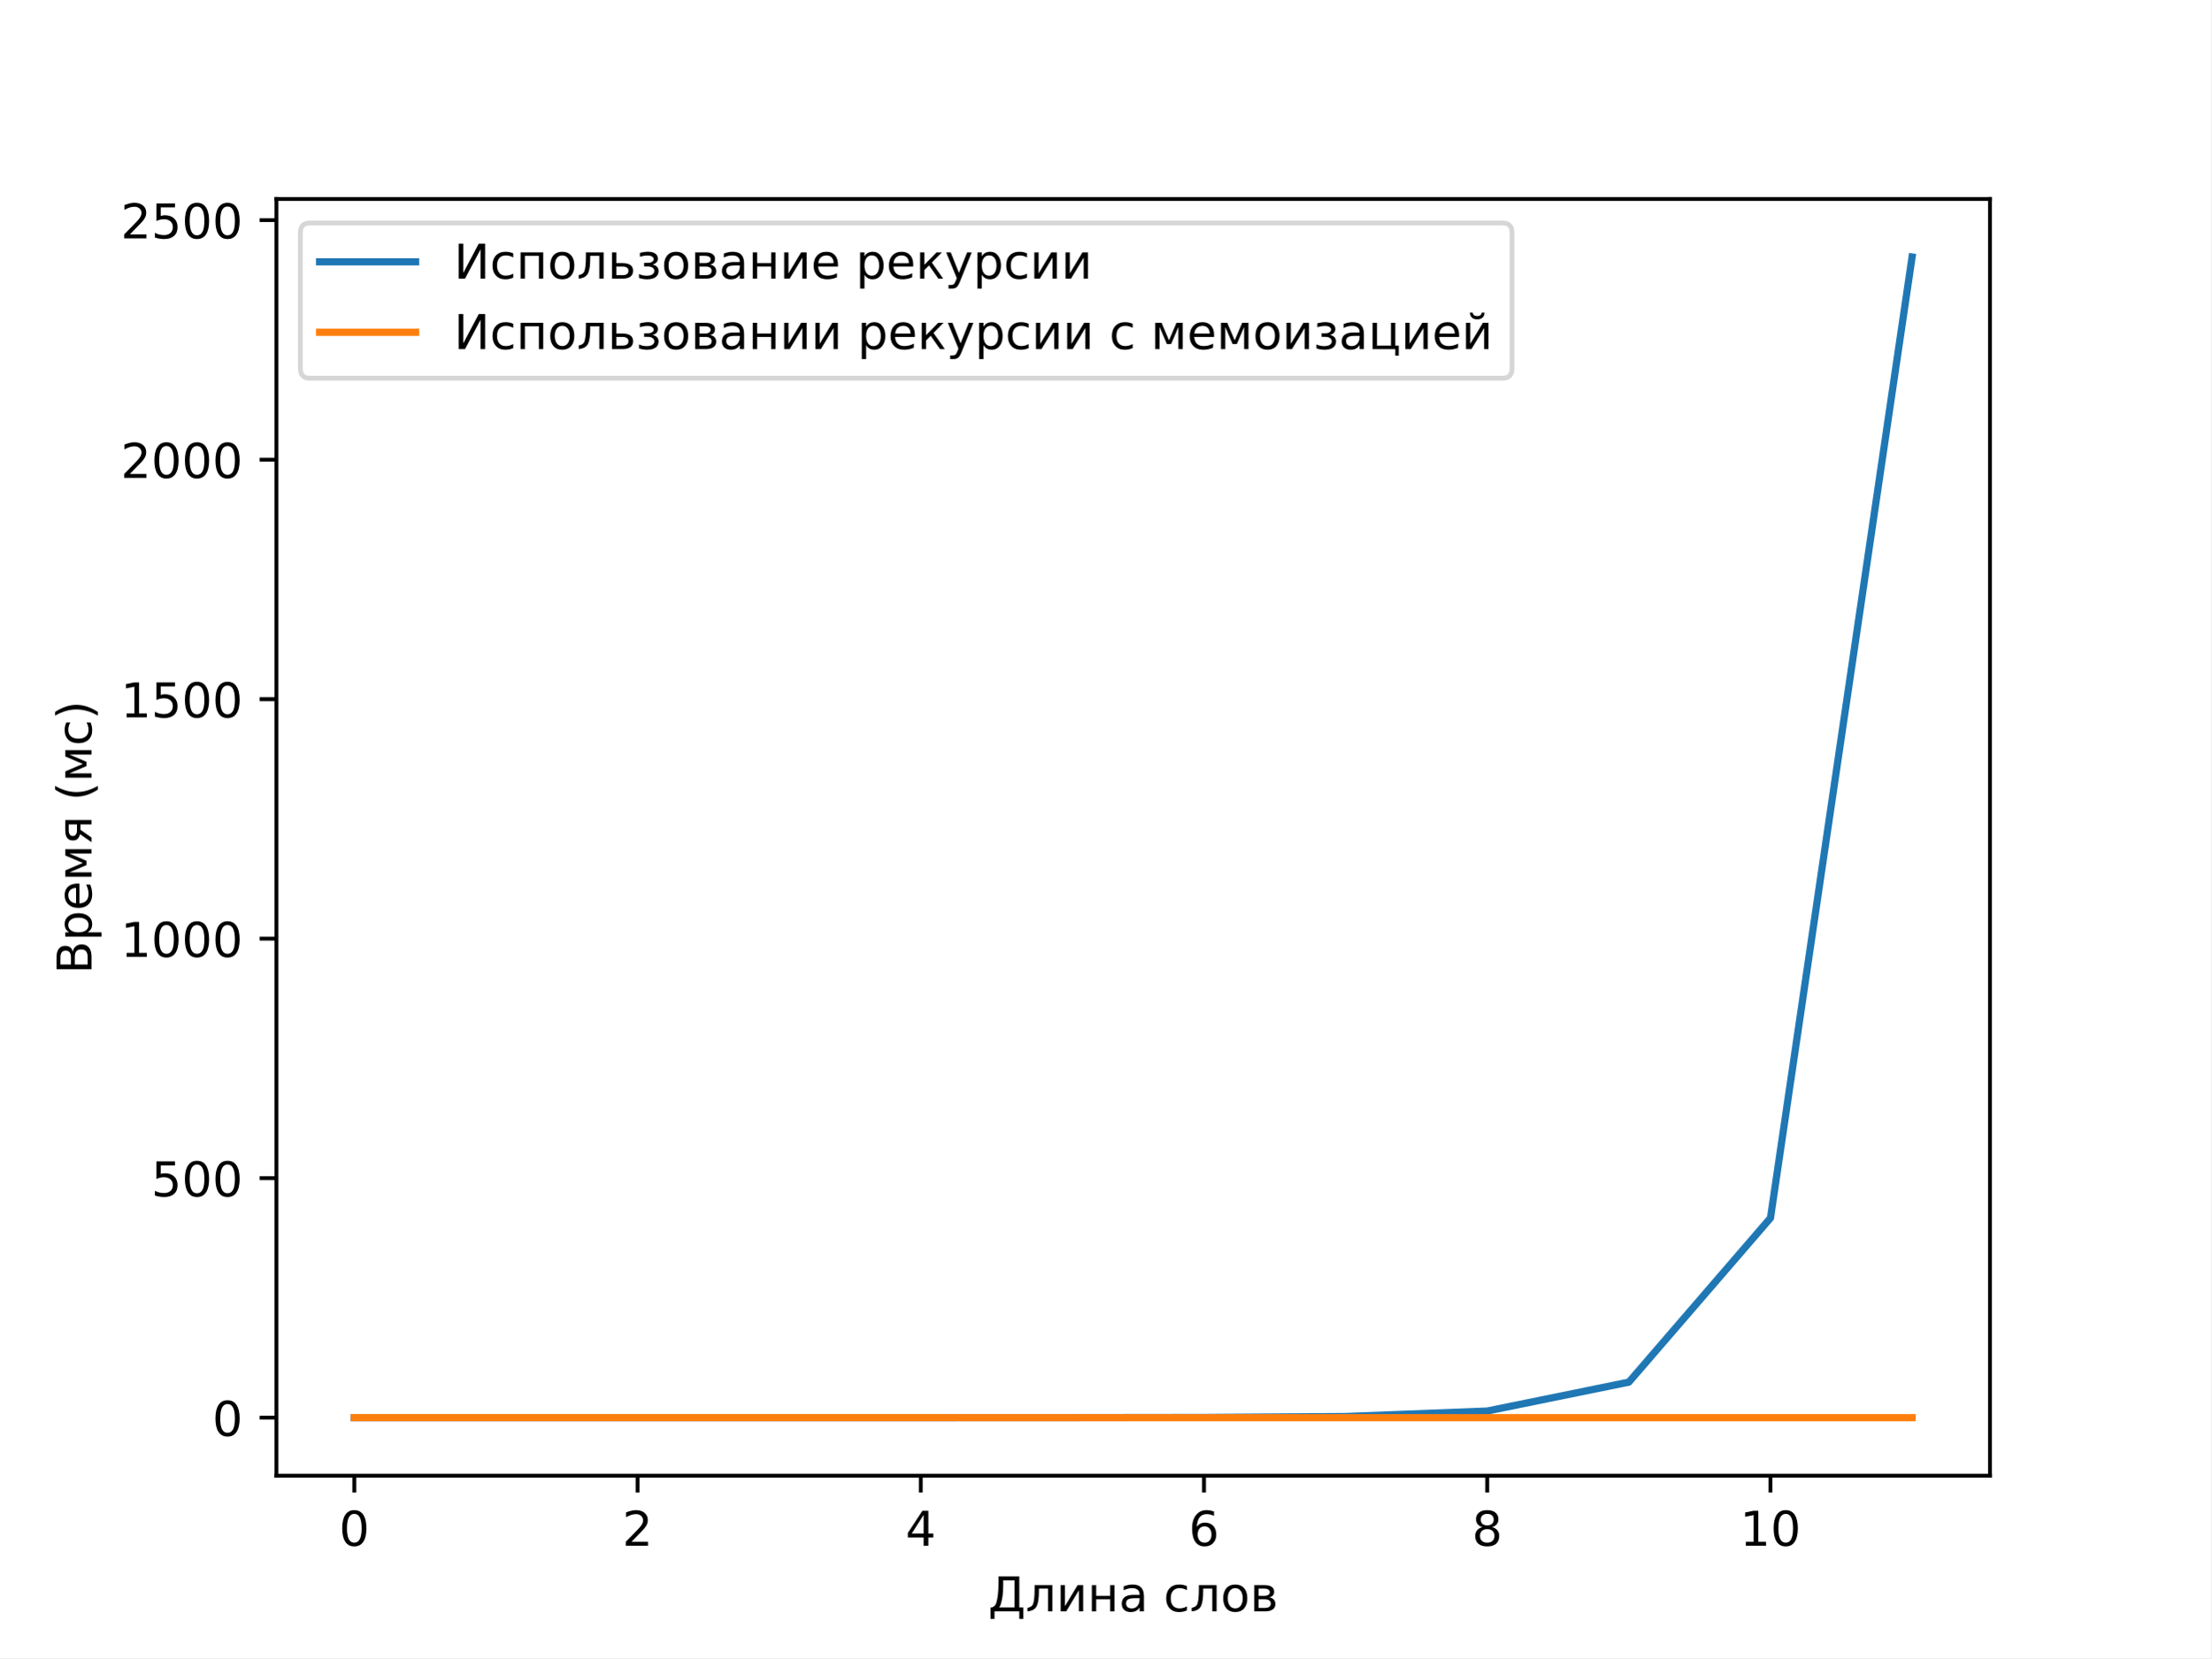
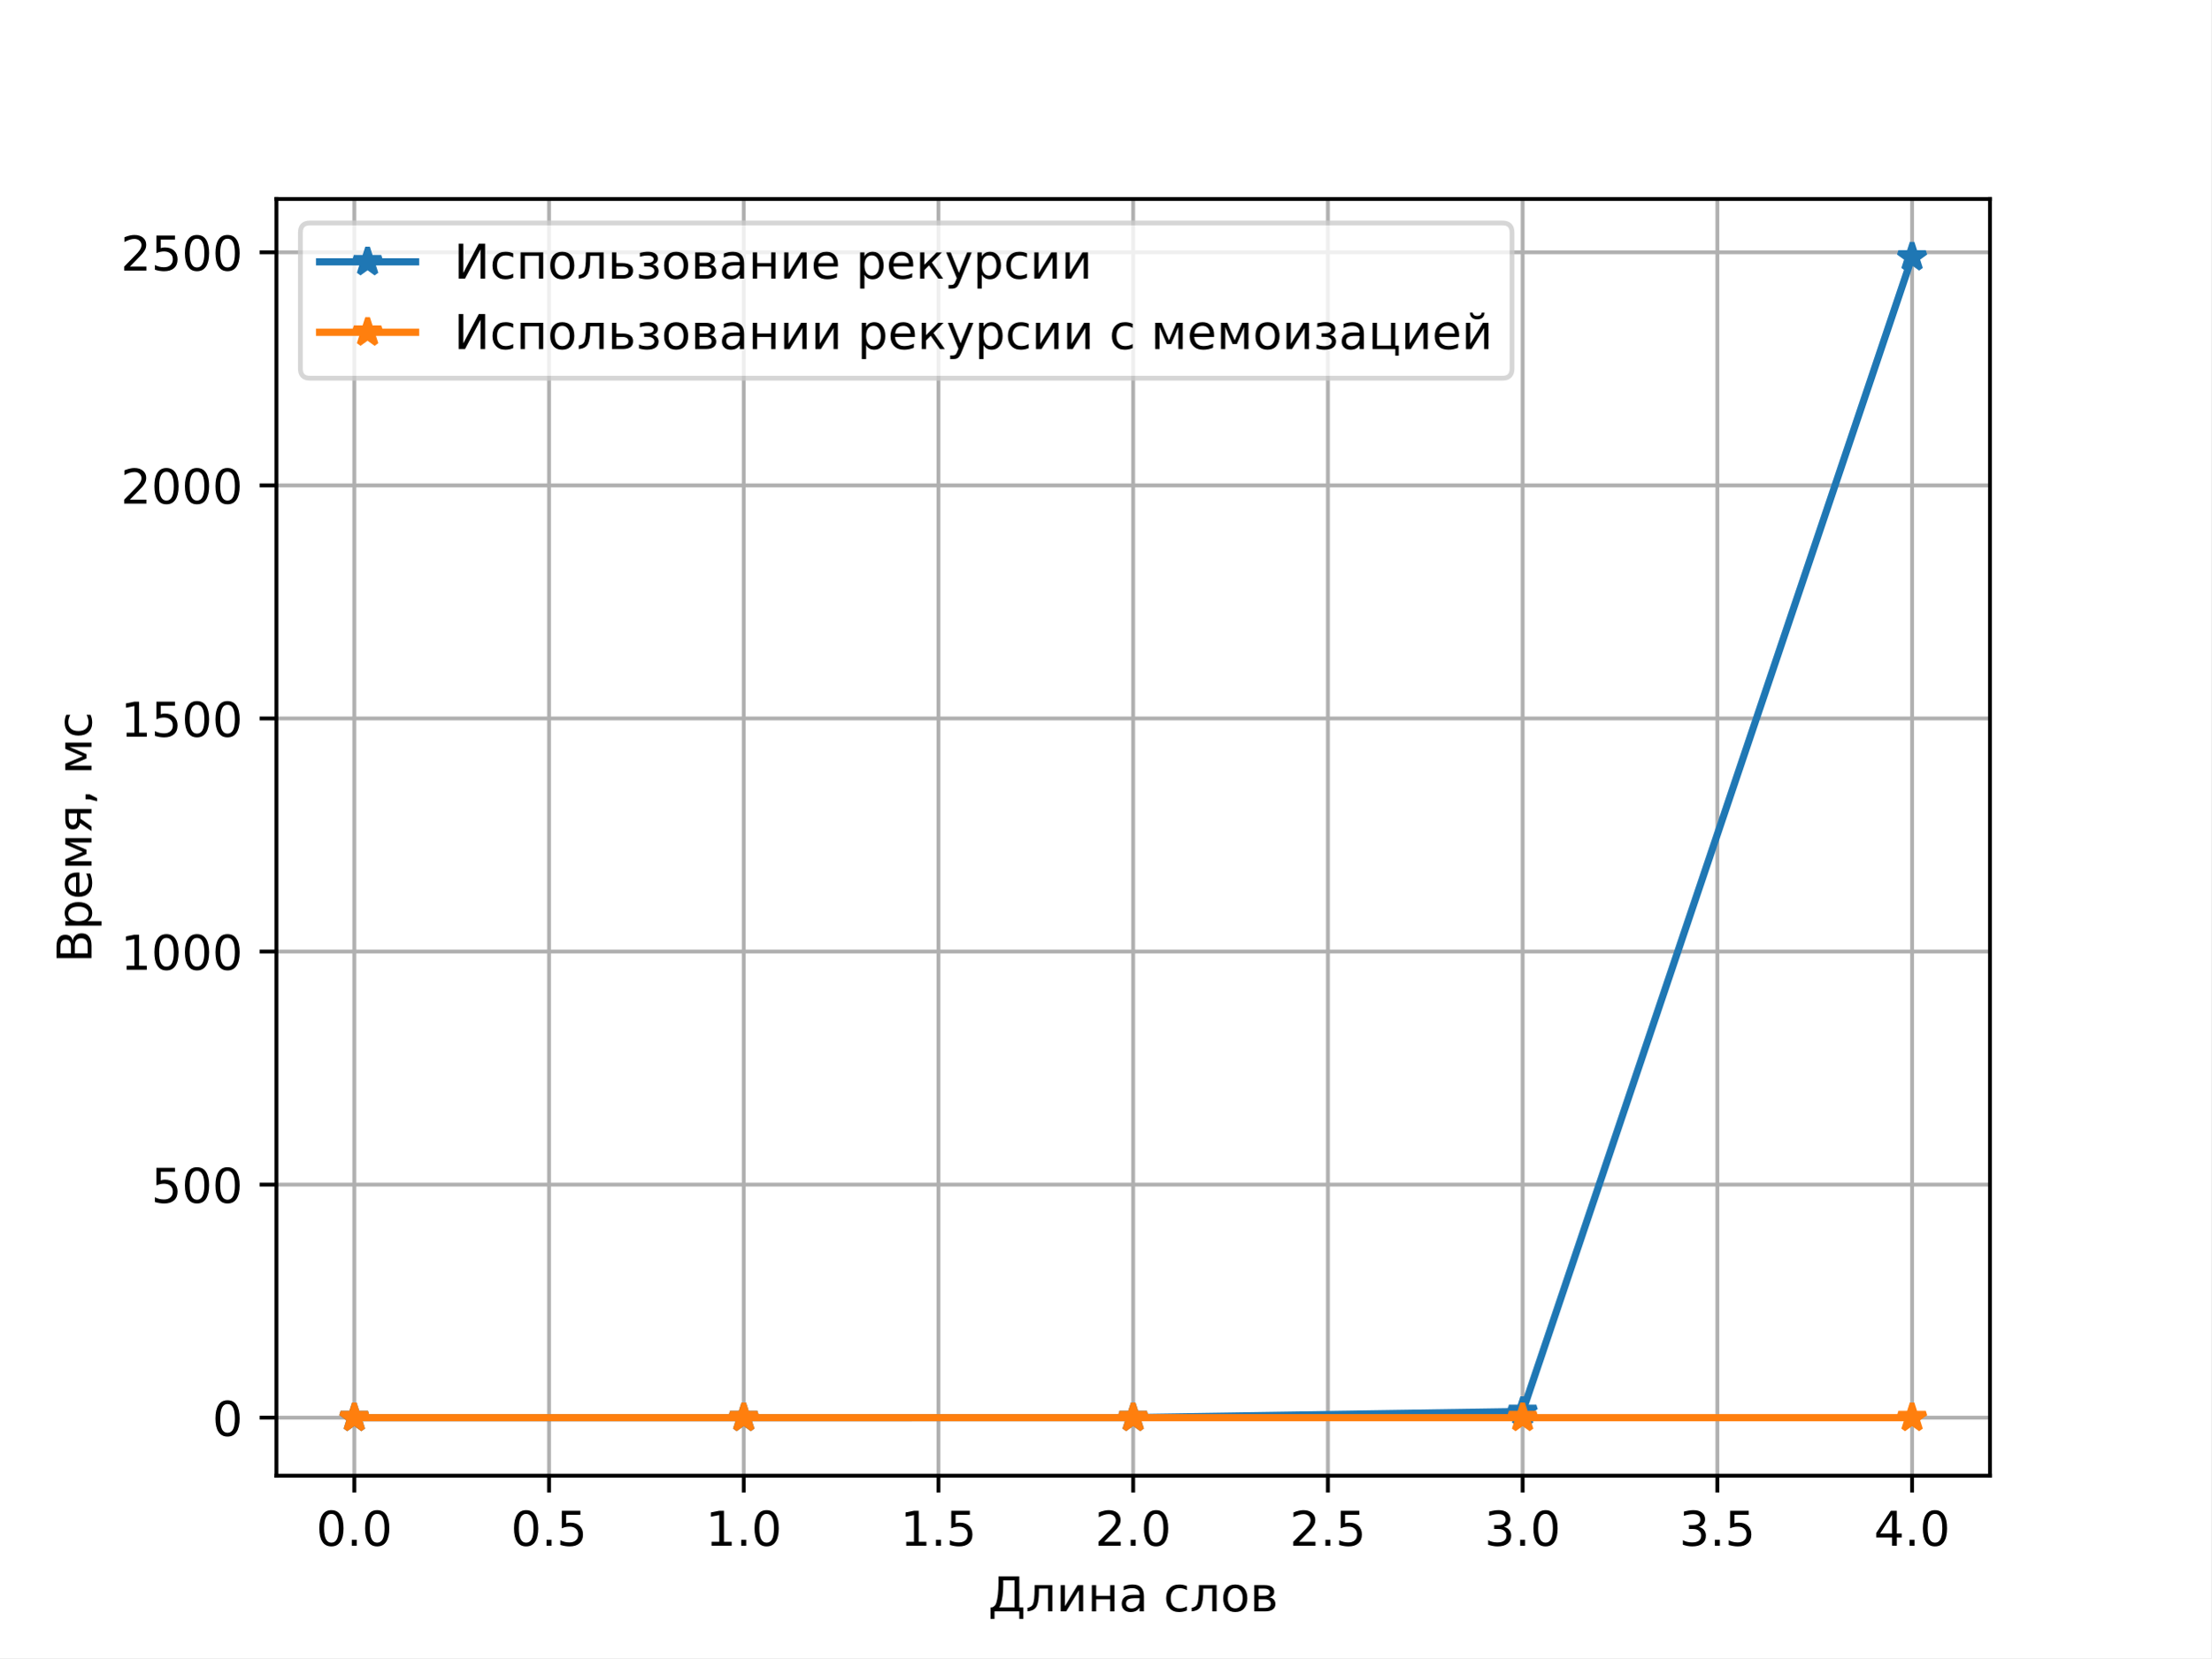
<svg xmlns="http://www.w3.org/2000/svg" xmlns:xlink="http://www.w3.org/1999/xlink" height="345.6pt" version="1.1" viewBox="0 0 460.8 345.6" width="460.8pt">
  <defs>
    <style type="text/css">*{stroke-linecap:butt;stroke-linejoin:round;}</style>
  </defs>
  <g id="figure_1">
    <g id="patch_1">
      <path d="M 0 345.6  L 460.8 345.6  L 460.8 0  L 0 0  z " style="fill:#ffffff;" />
    </g>
    <g id="axes_1">
      <g id="patch_2">
        <path d="M 57.6 307.584  L 414.72 307.584  L 414.72 41.472  L 57.6 41.472  z " style="fill:#ffffff;" />
      </g>
      <g id="matplotlib.axis_1">
        <g id="xtick_1">
          <g id="line2d_1">
-             <defs>
-               <path d="M 0 0  L 0 3.5  " id="me42e9be9ec" style="stroke:#000000;stroke-width:0.8;" />
-             </defs>
-             <g>
-               <use style="stroke:#000000;stroke-width:0.8;" x="73.833" xlink:href="#me42e9be9ec" y="307.584" />
+             <path clip-path="url(#p53d69cd9c4)" d="M 73.833 307.584  L 73.833 41.472  " style="fill:none;stroke:#b0b0b0;stroke-linecap:square;stroke-width:0.8;" />
+           </g>
+           <g id="line2d_2">
+             <defs>
+               <path d="M 0 0  L 0 3.5  " id="m7e7f7328ff" style="stroke:#000000;stroke-width:0.8;" />
+             </defs>
+             <g>
+               <use style="stroke:#000000;stroke-width:0.8;" x="73.833" xlink:href="#m7e7f7328ff" y="307.584" />
            </g>
          </g>
          <g id="text_1">
-             <g transform="translate(70.65148 322.1824)scale(0.1 -0.1)">
+             <g transform="translate(65.88116 322.1824)scale(0.1 -0.1)">
              <defs>
                <path d="M 2034 4250  Q 1547 4250 1301 3770  Q 1056 3291 1056 2328  Q 1056 1369 1301 889  Q 1547 409 2034 409  Q 2525 409 2770 889  Q 3016 1369 3016 2328  Q 3016 3291 2770 3770  Q 2525 4250 2034 4250  z M 2034 4750  Q 2819 4750 3233 4129  Q 3647 3509 3647 2328  Q 3647 1150 3233 529  Q 2819 -91 2034 -91  Q 1250 -91 836 529  Q 422 1150 422 2328  Q 422 3509 836 4129  Q 1250 4750 2034 4750  z " id="DejaVuSans-30" transform="scale(0.015625)" />
+                 <path d="M 684 794  L 1344 794  L 1344 0  L 684 0  L 684 794  z " id="DejaVuSans-2e" transform="scale(0.015625)" />
              </defs>
              <use xlink:href="#DejaVuSans-30" />
+               <use x="63.623" xlink:href="#DejaVuSans-2e" />
+               <use x="95.41" xlink:href="#DejaVuSans-30" />
            </g>
          </g>
        </g>
        <g id="xtick_2">
-           <g id="line2d_2">
-             <g>
-               <use style="stroke:#000000;stroke-width:0.8;" x="132.861" xlink:href="#me42e9be9ec" y="307.584" />
+           <g id="line2d_3">
+             <path clip-path="url(#p53d69cd9c4)" d="M 114.415 307.584  L 114.415 41.472  " style="fill:none;stroke:#b0b0b0;stroke-linecap:square;stroke-width:0.8;" />
+           </g>
+           <g id="line2d_4">
+             <g>
+               <use style="stroke:#000000;stroke-width:0.8;" x="114.415" xlink:href="#m7e7f7328ff" y="307.584" />
            </g>
          </g>
          <g id="text_2">
-             <g transform="translate(129.6796 322.1824)scale(0.1 -0.1)">
+             <g transform="translate(106.463 322.1824)scale(0.1 -0.1)">
+               <defs>
+                 <path d="M 691 4666  L 3169 4666  L 3169 4134  L 1269 4134  L 1269 2991  Q 1406 3038 1543 3061  Q 1681 3084 1819 3084  Q 2600 3084 3056 2656  Q 3513 2228 3513 1497  Q 3513 744 3044 326  Q 2575 -91 1722 -91  Q 1428 -91 1123 -41  Q 819 9 494 109  L 494 744  Q 775 591 1075 516  Q 1375 441 1709 441  Q 2250 441 2565 725  Q 2881 1009 2881 1497  Q 2881 1984 2565 2268  Q 2250 2553 1709 2553  Q 1456 2553 1204 2497  Q 953 2441 691 2322  L 691 4666  z " id="DejaVuSans-35" transform="scale(0.015625)" />
+               </defs>
+               <use xlink:href="#DejaVuSans-30" />
+               <use x="63.623" xlink:href="#DejaVuSans-2e" />
+               <use x="95.41" xlink:href="#DejaVuSans-35" />
+             </g>
+           </g>
+         </g>
+         <g id="xtick_3">
+           <g id="line2d_5">
+             <path clip-path="url(#p53d69cd9c4)" d="M 154.996 307.584  L 154.996 41.472  " style="fill:none;stroke:#b0b0b0;stroke-linecap:square;stroke-width:0.8;" />
+           </g>
+           <g id="line2d_6">
+             <g>
+               <use style="stroke:#000000;stroke-width:0.8;" x="154.996" xlink:href="#m7e7f7328ff" y="307.584" />
+             </g>
+           </g>
+           <g id="text_3">
+             <g transform="translate(147.0448 322.1824)scale(0.1 -0.1)">
+               <defs>
+                 <path d="M 794 531  L 1825 531  L 1825 4091  L 703 3866  L 703 4441  L 1819 4666  L 2450 4666  L 2450 531  L 3481 531  L 3481 0  L 794 0  L 794 531  z " id="DejaVuSans-31" transform="scale(0.015625)" />
+               </defs>
+               <use xlink:href="#DejaVuSans-31" />
+               <use x="63.623" xlink:href="#DejaVuSans-2e" />
+               <use x="95.41" xlink:href="#DejaVuSans-30" />
+             </g>
+           </g>
+         </g>
+         <g id="xtick_4">
+           <g id="line2d_7">
+             <path clip-path="url(#p53d69cd9c4)" d="M 195.578 307.584  L 195.578 41.472  " style="fill:none;stroke:#b0b0b0;stroke-linecap:square;stroke-width:0.8;" />
+           </g>
+           <g id="line2d_8">
+             <g>
+               <use style="stroke:#000000;stroke-width:0.8;" x="195.578" xlink:href="#m7e7f7328ff" y="307.584" />
+             </g>
+           </g>
+           <g id="text_4">
+             <g transform="translate(187.6266 322.1824)scale(0.1 -0.1)">
+               <use xlink:href="#DejaVuSans-31" />
+               <use x="63.623" xlink:href="#DejaVuSans-2e" />
+               <use x="95.41" xlink:href="#DejaVuSans-35" />
+             </g>
+           </g>
+         </g>
+         <g id="xtick_5">
+           <g id="line2d_9">
+             <path clip-path="url(#p53d69cd9c4)" d="M 236.16 307.584  L 236.16 41.472  " style="fill:none;stroke:#b0b0b0;stroke-linecap:square;stroke-width:0.8;" />
+           </g>
+           <g id="line2d_10">
+             <g>
+               <use style="stroke:#000000;stroke-width:0.8;" x="236.16" xlink:href="#m7e7f7328ff" y="307.584" />
+             </g>
+           </g>
+           <g id="text_5">
+             <g transform="translate(228.2084 322.1824)scale(0.1 -0.1)">
              <defs>
                <path d="M 1228 531  L 3431 531  L 3431 0  L 469 0  L 469 531  Q 828 903 1448 1529  Q 2069 2156 2228 2338  Q 2531 2678 2651 2914  Q 2772 3150 2772 3378  Q 2772 3750 2511 3984  Q 2250 4219 1831 4219  Q 1534 4219 1204 4116  Q 875 4013 500 3803  L 500 4441  Q 881 4594 1212 4672  Q 1544 4750 1819 4750  Q 2544 4750 2975 4387  Q 3406 4025 3406 3419  Q 3406 3131 3298 2873  Q 3191 2616 2906 2266  Q 2828 2175 2409 1742  Q 1991 1309 1228 531  z " id="DejaVuSans-32" transform="scale(0.015625)" />
              </defs>
              <use xlink:href="#DejaVuSans-32" />
-             </g>
-           </g>
-         </g>
-         <g id="xtick_3">
-           <g id="line2d_3">
-             <g>
-               <use style="stroke:#000000;stroke-width:0.8;" x="191.889" xlink:href="#me42e9be9ec" y="307.584" />
-             </g>
-           </g>
-           <g id="text_3">
-             <g transform="translate(188.7077 322.1824)scale(0.1 -0.1)">
+               <use x="63.623" xlink:href="#DejaVuSans-2e" />
+               <use x="95.41" xlink:href="#DejaVuSans-30" />
+             </g>
+           </g>
+         </g>
+         <g id="xtick_6">
+           <g id="line2d_11">
+             <path clip-path="url(#p53d69cd9c4)" d="M 276.742 307.584  L 276.742 41.472  " style="fill:none;stroke:#b0b0b0;stroke-linecap:square;stroke-width:0.8;" />
+           </g>
+           <g id="line2d_12">
+             <g>
+               <use style="stroke:#000000;stroke-width:0.8;" x="276.742" xlink:href="#m7e7f7328ff" y="307.584" />
+             </g>
+           </g>
+           <g id="text_6">
+             <g transform="translate(268.7903 322.1824)scale(0.1 -0.1)">
+               <use xlink:href="#DejaVuSans-32" />
+               <use x="63.623" xlink:href="#DejaVuSans-2e" />
+               <use x="95.41" xlink:href="#DejaVuSans-35" />
+             </g>
+           </g>
+         </g>
+         <g id="xtick_7">
+           <g id="line2d_13">
+             <path clip-path="url(#p53d69cd9c4)" d="M 317.324 307.584  L 317.324 41.472  " style="fill:none;stroke:#b0b0b0;stroke-linecap:square;stroke-width:0.8;" />
+           </g>
+           <g id="line2d_14">
+             <g>
+               <use style="stroke:#000000;stroke-width:0.8;" x="317.324" xlink:href="#m7e7f7328ff" y="307.584" />
+             </g>
+           </g>
+           <g id="text_7">
+             <g transform="translate(309.3721 322.1824)scale(0.1 -0.1)">
+               <defs>
+                 <path d="M 2597 2516  Q 3050 2419 3304 2112  Q 3559 1806 3559 1356  Q 3559 666 3084 287  Q 2609 -91 1734 -91  Q 1441 -91 1130 -33  Q 819 25 488 141  L 488 750  Q 750 597 1062 519  Q 1375 441 1716 441  Q 2309 441 2620 675  Q 2931 909 2931 1356  Q 2931 1769 2642 2001  Q 2353 2234 1838 2234  L 1294 2234  L 1294 2753  L 1863 2753  Q 2328 2753 2575 2939  Q 2822 3125 2822 3475  Q 2822 3834 2567 4026  Q 2313 4219 1838 4219  Q 1578 4219 1281 4162  Q 984 4106 628 3988  L 628 4550  Q 988 4650 1302 4700  Q 1616 4750 1894 4750  Q 2613 4750 3031 4423  Q 3450 4097 3450 3541  Q 3450 3153 3228 2886  Q 3006 2619 2597 2516  z " id="DejaVuSans-33" transform="scale(0.015625)" />
+               </defs>
+               <use xlink:href="#DejaVuSans-33" />
+               <use x="63.623" xlink:href="#DejaVuSans-2e" />
+               <use x="95.41" xlink:href="#DejaVuSans-30" />
+             </g>
+           </g>
+         </g>
+         <g id="xtick_8">
+           <g id="line2d_15">
+             <path clip-path="url(#p53d69cd9c4)" d="M 357.905 307.584  L 357.905 41.472  " style="fill:none;stroke:#b0b0b0;stroke-linecap:square;stroke-width:0.8;" />
+           </g>
+           <g id="line2d_16">
+             <g>
+               <use style="stroke:#000000;stroke-width:0.8;" x="357.905" xlink:href="#m7e7f7328ff" y="307.584" />
+             </g>
+           </g>
+           <g id="text_8">
+             <g transform="translate(349.9539 322.1824)scale(0.1 -0.1)">
+               <use xlink:href="#DejaVuSans-33" />
+               <use x="63.623" xlink:href="#DejaVuSans-2e" />
+               <use x="95.41" xlink:href="#DejaVuSans-35" />
+             </g>
+           </g>
+         </g>
+         <g id="xtick_9">
+           <g id="line2d_17">
+             <path clip-path="url(#p53d69cd9c4)" d="M 398.487 307.584  L 398.487 41.472  " style="fill:none;stroke:#b0b0b0;stroke-linecap:square;stroke-width:0.8;" />
+           </g>
+           <g id="line2d_18">
+             <g>
+               <use style="stroke:#000000;stroke-width:0.8;" x="398.487" xlink:href="#m7e7f7328ff" y="307.584" />
+             </g>
+           </g>
+           <g id="text_9">
+             <g transform="translate(390.5357 322.1824)scale(0.1 -0.1)">
              <defs>
                <path d="M 2419 4116  L 825 1625  L 2419 1625  L 2419 4116  z M 2253 4666  L 3047 4666  L 3047 1625  L 3713 1625  L 3713 1100  L 3047 1100  L 3047 0  L 2419 0  L 2419 1100  L 313 1100  L 313 1709  L 2253 4666  z " id="DejaVuSans-34" transform="scale(0.015625)" />
              </defs>
              <use xlink:href="#DejaVuSans-34" />
-             </g>
-           </g>
-         </g>
-         <g id="xtick_4">
-           <g id="line2d_4">
-             <g>
-               <use style="stroke:#000000;stroke-width:0.8;" x="250.917" xlink:href="#me42e9be9ec" y="307.584" />
-             </g>
-           </g>
-           <g id="text_4">
-             <g transform="translate(247.7358 322.1824)scale(0.1 -0.1)">
-               <defs>
-                 <path d="M 2113 2584  Q 1688 2584 1439 2293  Q 1191 2003 1191 1497  Q 1191 994 1439 701  Q 1688 409 2113 409  Q 2538 409 2786 701  Q 3034 994 3034 1497  Q 3034 2003 2786 2293  Q 2538 2584 2113 2584  z M 3366 4563  L 3366 3988  Q 3128 4100 2886 4159  Q 2644 4219 2406 4219  Q 1781 4219 1451 3797  Q 1122 3375 1075 2522  Q 1259 2794 1537 2939  Q 1816 3084 2150 3084  Q 2853 3084 3261 2657  Q 3669 2231 3669 1497  Q 3669 778 3244 343  Q 2819 -91 2113 -91  Q 1303 -91 875 529  Q 447 1150 447 2328  Q 447 3434 972 4092  Q 1497 4750 2381 4750  Q 2619 4750 2861 4703  Q 3103 4656 3366 4563  z " id="DejaVuSans-36" transform="scale(0.015625)" />
-               </defs>
-               <use xlink:href="#DejaVuSans-36" />
-             </g>
-           </g>
-         </g>
-         <g id="xtick_5">
-           <g id="line2d_5">
-             <g>
-               <use style="stroke:#000000;stroke-width:0.8;" x="309.945" xlink:href="#me42e9be9ec" y="307.584" />
-             </g>
-           </g>
-           <g id="text_5">
-             <g transform="translate(306.7639 322.1824)scale(0.1 -0.1)">
-               <defs>
-                 <path d="M 2034 2216  Q 1584 2216 1326 1975  Q 1069 1734 1069 1313  Q 1069 891 1326 650  Q 1584 409 2034 409  Q 2484 409 2743 651  Q 3003 894 3003 1313  Q 3003 1734 2745 1975  Q 2488 2216 2034 2216  z M 1403 2484  Q 997 2584 770 2862  Q 544 3141 544 3541  Q 544 4100 942 4425  Q 1341 4750 2034 4750  Q 2731 4750 3128 4425  Q 3525 4100 3525 3541  Q 3525 3141 3298 2862  Q 3072 2584 2669 2484  Q 3125 2378 3379 2068  Q 3634 1759 3634 1313  Q 3634 634 3220 271  Q 2806 -91 2034 -91  Q 1263 -91 848 271  Q 434 634 434 1313  Q 434 1759 690 2068  Q 947 2378 1403 2484  z M 1172 3481  Q 1172 3119 1398 2916  Q 1625 2713 2034 2713  Q 2441 2713 2670 2916  Q 2900 3119 2900 3481  Q 2900 3844 2670 4047  Q 2441 4250 2034 4250  Q 1625 4250 1398 4047  Q 1172 3844 1172 3481  z " id="DejaVuSans-38" transform="scale(0.015625)" />
-               </defs>
-               <use xlink:href="#DejaVuSans-38" />
-             </g>
-           </g>
-         </g>
-         <g id="xtick_6">
-           <g id="line2d_6">
-             <g>
-               <use style="stroke:#000000;stroke-width:0.8;" x="368.973" xlink:href="#me42e9be9ec" y="307.584" />
-             </g>
-           </g>
-           <g id="text_6">
-             <g transform="translate(362.6107 322.1824)scale(0.1 -0.1)">
-               <defs>
-                 <path d="M 794 531  L 1825 531  L 1825 4091  L 703 3866  L 703 4441  L 1819 4666  L 2450 4666  L 2450 531  L 3481 531  L 3481 0  L 794 0  L 794 531  z " id="DejaVuSans-31" transform="scale(0.015625)" />
-               </defs>
-               <use xlink:href="#DejaVuSans-31" />
-               <use x="63.623" xlink:href="#DejaVuSans-30" />
-             </g>
-           </g>
-         </g>
-         <g id="text_7">
+               <use x="63.623" xlink:href="#DejaVuSans-2e" />
+               <use x="95.41" xlink:href="#DejaVuSans-30" />
+             </g>
+           </g>
+         </g>
+         <g id="text_10">
          <g transform="translate(205.935 335.8606)scale(0.1 -0.1)">
            <defs>
              <path d="M 1459 531  L 3522 531  L 3522 4134  L 2006 4134  L 2006 3472  Q 2006 1913 1656 878  Q 1584 666 1459 531  z M 538 531  Q 956 728 1075 1103  Q 1378 2066 1378 3784  L 1378 4666  L 4153 4666  L 4153 531  L 4684 531  L 4684 -1003  L 4153 -1003  L 4153 0  L 847 0  L 847 -1003  L 316 -1003  L 316 531  L 538 531  z " id="DejaVuSans-414" transform="scale(0.015625)" />
              <path d="M 238 0  L 238 478  Q 806 566 981 959  Q 1194 1513 1194 2928  L 1194 3500  L 3559 3500  L 3559 0  L 2984 0  L 2984 3041  L 1769 3041  L 1769 2694  Q 1769 1344 1494 738  Q 1200 91 238 0  z " id="DejaVuSans-43b" transform="scale(0.015625)" />
              <path d="M 3578 3500  L 3578 0  L 3006 0  L 3006 2809  L 1319 0  L 581 0  L 581 3500  L 1153 3500  L 1153 697  L 2838 3500  L 3578 3500  z " id="DejaVuSans-438" transform="scale(0.015625)" />
              <path d="M 581 3500  L 1159 3500  L 1159 2072  L 3025 2072  L 3025 3500  L 3603 3500  L 3603 0  L 3025 0  L 3025 1613  L 1159 1613  L 1159 0  L 581 0  L 581 3500  z " id="DejaVuSans-43d" transform="scale(0.015625)" />
              <path d="M 2194 1759  Q 1497 1759 1228 1600  Q 959 1441 959 1056  Q 959 750 1161 570  Q 1363 391 1709 391  Q 2188 391 2477 730  Q 2766 1069 2766 1631  L 2766 1759  L 2194 1759  z M 3341 1997  L 3341 0  L 2766 0  L 2766 531  Q 2569 213 2275 61  Q 1981 -91 1556 -91  Q 1019 -91 701 211  Q 384 513 384 1019  Q 384 1609 779 1909  Q 1175 2209 1959 2209  L 2766 2209  L 2766 2266  Q 2766 2663 2505 2880  Q 2244 3097 1772 3097  Q 1472 3097 1187 3025  Q 903 2953 641 2809  L 641 3341  Q 956 3463 1253 3523  Q 1550 3584 1831 3584  Q 2591 3584 2966 3190  Q 3341 2797 3341 1997  z " id="DejaVuSans-430" transform="scale(0.015625)" />
              <path id="DejaVuSans-20" transform="scale(0.015625)" />
              <path d="M 3122 3366  L 3122 2828  Q 2878 2963 2633 3030  Q 2388 3097 2138 3097  Q 1578 3097 1268 2742  Q 959 2388 959 1747  Q 959 1106 1268 751  Q 1578 397 2138 397  Q 2388 397 2633 464  Q 2878 531 3122 666  L 3122 134  Q 2881 22 2623 -34  Q 2366 -91 2075 -91  Q 1284 -91 818 406  Q 353 903 353 1747  Q 353 2603 823 3093  Q 1294 3584 2113 3584  Q 2378 3584 2631 3529  Q 2884 3475 3122 3366  z " id="DejaVuSans-441" transform="scale(0.015625)" />
              <path d="M 1959 3097  Q 1497 3097 1228 2736  Q 959 2375 959 1747  Q 959 1119 1226 758  Q 1494 397 1959 397  Q 2419 397 2687 759  Q 2956 1122 2956 1747  Q 2956 2369 2687 2733  Q 2419 3097 1959 3097  z M 1959 3584  Q 2709 3584 3137 3096  Q 3566 2609 3566 1747  Q 3566 888 3137 398  Q 2709 -91 1959 -91  Q 1206 -91 779 398  Q 353 888 353 1747  Q 353 2609 779 3096  Q 1206 3584 1959 3584  z " id="DejaVuSans-43e" transform="scale(0.015625)" />
              <path d="M 1156 1613  L 1156 459  L 1975 459  Q 2369 459 2575 607  Q 2781 756 2781 1038  Q 2781 1319 2575 1466  Q 2369 1613 1975 1613  L 1156 1613  z M 1156 3041  L 1156 2072  L 1913 2072  Q 2238 2072 2444 2201  Q 2650 2331 2650 2563  Q 2650 2794 2444 2917  Q 2238 3041 1913 3041  L 1156 3041  z M 581 3500  L 1950 3500  Q 2566 3500 2897 3275  Q 3228 3050 3228 2634  Q 3228 2313 3059 2123  Q 2891 1934 2559 1888  Q 2956 1813 3175 1575  Q 3394 1338 3394 981  Q 3394 513 3033 256  Q 2672 0 2003 0  L 581 0  L 581 3500  z " id="DejaVuSans-432" transform="scale(0.015625)" />
            </defs>
            <use xlink:href="#DejaVuSans-414" />
            <use x="78.125" xlink:href="#DejaVuSans-43b" />
            <use x="142.041" xlink:href="#DejaVuSans-438" />
            <use x="207.031" xlink:href="#DejaVuSans-43d" />
            <use x="272.412" xlink:href="#DejaVuSans-430" />
            <use x="333.691" xlink:href="#DejaVuSans-20" />
            <use x="365.479" xlink:href="#DejaVuSans-441" />
            <use x="420.459" xlink:href="#DejaVuSans-43b" />
            <use x="484.375" xlink:href="#DejaVuSans-43e" />
            <use x="545.557" xlink:href="#DejaVuSans-432" />
          </g>
        </g>
      </g>
      <g id="matplotlib.axis_2">
        <g id="ytick_1">
-           <g id="line2d_7">
-             <defs>
-               <path d="M 0 0  L -3.5 0  " id="m523d0e8112" style="stroke:#000000;stroke-width:0.8;" />
-             </defs>
-             <g>
-               <use style="stroke:#000000;stroke-width:0.8;" x="57.6" xlink:href="#m523d0e8112" y="295.488" />
-             </g>
-           </g>
-           <g id="text_8">
+           <g id="line2d_19">
+             <path clip-path="url(#p53d69cd9c4)" d="M 57.6 295.488  L 414.72 295.488  " style="fill:none;stroke:#b0b0b0;stroke-linecap:square;stroke-width:0.8;" />
+           </g>
+           <g id="line2d_20">
+             <defs>
+               <path d="M 0 0  L -3.5 0  " id="m00d07537a7" style="stroke:#000000;stroke-width:0.8;" />
+             </defs>
+             <g>
+               <use style="stroke:#000000;stroke-width:0.8;" x="57.6" xlink:href="#m00d07537a7" y="295.488" />
+             </g>
+           </g>
+           <g id="text_11">
            <g transform="translate(44.2375 299.2873)scale(0.1 -0.1)">
              <use xlink:href="#DejaVuSans-30" />
            </g>
          </g>
        </g>
        <g id="ytick_2">
-           <g id="line2d_8">
-             <g>
-               <use style="stroke:#000000;stroke-width:0.8;" x="57.6" xlink:href="#m523d0e8112" y="245.567" />
-             </g>
-           </g>
-           <g id="text_9">
-             <g transform="translate(31.5125 249.3657)scale(0.1 -0.1)">
-               <defs>
-                 <path d="M 691 4666  L 3169 4666  L 3169 4134  L 1269 4134  L 1269 2991  Q 1406 3038 1543 3061  Q 1681 3084 1819 3084  Q 2600 3084 3056 2656  Q 3513 2228 3513 1497  Q 3513 744 3044 326  Q 2575 -91 1722 -91  Q 1428 -91 1123 -41  Q 819 9 494 109  L 494 744  Q 775 591 1075 516  Q 1375 441 1709 441  Q 2250 441 2565 725  Q 2881 1009 2881 1497  Q 2881 1984 2565 2268  Q 2250 2553 1709 2553  Q 1456 2553 1204 2497  Q 953 2441 691 2322  L 691 4666  z " id="DejaVuSans-35" transform="scale(0.015625)" />
-               </defs>
+           <g id="line2d_21">
+             <path clip-path="url(#p53d69cd9c4)" d="M 57.6 246.908  L 414.72 246.908  " style="fill:none;stroke:#b0b0b0;stroke-linecap:square;stroke-width:0.8;" />
+           </g>
+           <g id="line2d_22">
+             <g>
+               <use style="stroke:#000000;stroke-width:0.8;" x="57.6" xlink:href="#m00d07537a7" y="246.908" />
+             </g>
+           </g>
+           <g id="text_12">
+             <g transform="translate(31.5125 250.707)scale(0.1 -0.1)">
              <use xlink:href="#DejaVuSans-35" />
              <use x="63.623" xlink:href="#DejaVuSans-30" />
              <use x="127.246" xlink:href="#DejaVuSans-30" />
            </g>
          </g>
        </g>
        <g id="ytick_3">
-           <g id="line2d_9">
-             <g>
-               <use style="stroke:#000000;stroke-width:0.8;" x="57.6" xlink:href="#m523d0e8112" y="195.645" />
-             </g>
-           </g>
-           <g id="text_10">
-             <g transform="translate(25.15 199.4441)scale(0.1 -0.1)">
+           <g id="line2d_23">
+             <path clip-path="url(#p53d69cd9c4)" d="M 57.6 198.328  L 414.72 198.328  " style="fill:none;stroke:#b0b0b0;stroke-linecap:square;stroke-width:0.8;" />
+           </g>
+           <g id="line2d_24">
+             <g>
+               <use style="stroke:#000000;stroke-width:0.8;" x="57.6" xlink:href="#m00d07537a7" y="198.328" />
+             </g>
+           </g>
+           <g id="text_13">
+             <g transform="translate(25.15 202.1268)scale(0.1 -0.1)">
              <use xlink:href="#DejaVuSans-31" />
              <use x="63.623" xlink:href="#DejaVuSans-30" />
              <use x="127.246" xlink:href="#DejaVuSans-30" />
              <use x="190.869" xlink:href="#DejaVuSans-30" />
            </g>
          </g>
        </g>
        <g id="ytick_4">
-           <g id="line2d_10">
-             <g>
-               <use style="stroke:#000000;stroke-width:0.8;" x="57.6" xlink:href="#m523d0e8112" y="145.723" />
-             </g>
-           </g>
-           <g id="text_11">
-             <g transform="translate(25.15 149.5225)scale(0.1 -0.1)">
+           <g id="line2d_25">
+             <path clip-path="url(#p53d69cd9c4)" d="M 57.6 149.747  L 414.72 149.747  " style="fill:none;stroke:#b0b0b0;stroke-linecap:square;stroke-width:0.8;" />
+           </g>
+           <g id="line2d_26">
+             <g>
+               <use style="stroke:#000000;stroke-width:0.8;" x="57.6" xlink:href="#m00d07537a7" y="149.747" />
+             </g>
+           </g>
+           <g id="text_14">
+             <g transform="translate(25.15 153.5465)scale(0.1 -0.1)">
              <use xlink:href="#DejaVuSans-31" />
              <use x="63.623" xlink:href="#DejaVuSans-35" />
              <use x="127.246" xlink:href="#DejaVuSans-30" />
              <use x="190.869" xlink:href="#DejaVuSans-30" />
            </g>
          </g>
        </g>
        <g id="ytick_5">
-           <g id="line2d_11">
-             <g>
-               <use style="stroke:#000000;stroke-width:0.8;" x="57.6" xlink:href="#m523d0e8112" y="95.802" />
-             </g>
-           </g>
-           <g id="text_12">
-             <g transform="translate(25.15 99.6009)scale(0.1 -0.1)">
+           <g id="line2d_27">
+             <path clip-path="url(#p53d69cd9c4)" d="M 57.6 101.167  L 414.72 101.167  " style="fill:none;stroke:#b0b0b0;stroke-linecap:square;stroke-width:0.8;" />
+           </g>
+           <g id="line2d_28">
+             <g>
+               <use style="stroke:#000000;stroke-width:0.8;" x="57.6" xlink:href="#m00d07537a7" y="101.167" />
+             </g>
+           </g>
+           <g id="text_15">
+             <g transform="translate(25.15 104.9662)scale(0.1 -0.1)">
              <use xlink:href="#DejaVuSans-32" />
              <use x="63.623" xlink:href="#DejaVuSans-30" />
              <use x="127.246" xlink:href="#DejaVuSans-30" />
              <use x="190.869" xlink:href="#DejaVuSans-30" />
            </g>
          </g>
        </g>
        <g id="ytick_6">
-           <g id="line2d_12">
-             <g>
-               <use style="stroke:#000000;stroke-width:0.8;" x="57.6" xlink:href="#m523d0e8112" y="45.88" />
-             </g>
-           </g>
-           <g id="text_13">
-             <g transform="translate(25.15 49.67929)scale(0.1 -0.1)">
+           <g id="line2d_29">
+             <path clip-path="url(#p53d69cd9c4)" d="M 57.6 52.587  L 414.72 52.587  " style="fill:none;stroke:#b0b0b0;stroke-linecap:square;stroke-width:0.8;" />
+           </g>
+           <g id="line2d_30">
+             <g>
+               <use style="stroke:#000000;stroke-width:0.8;" x="57.6" xlink:href="#m00d07537a7" y="52.587" />
+             </g>
+           </g>
+           <g id="text_16">
+             <g transform="translate(25.15 56.3859)scale(0.1 -0.1)">
              <use xlink:href="#DejaVuSans-32" />
              <use x="63.623" xlink:href="#DejaVuSans-35" />
              <use x="127.246" xlink:href="#DejaVuSans-30" />
              <use x="190.869" xlink:href="#DejaVuSans-30" />
            </g>
          </g>
        </g>
-         <g id="text_14">
-           <g transform="translate(19.07031 203.0007)rotate(-90)scale(0.1 -0.1)">
+         <g id="text_17">
+           <g transform="translate(19.07031 200.6882)rotate(-90)scale(0.1 -0.1)">
            <defs>
              <path d="M 1259 2228  L 1259 519  L 2272 519  Q 2781 519 3026 730  Q 3272 941 3272 1375  Q 3272 1813 3026 2020  Q 2781 2228 2272 2228  L 1259 2228  z M 1259 4147  L 1259 2741  L 2194 2741  Q 2656 2741 2882 2914  Q 3109 3088 3109 3444  Q 3109 3797 2882 3972  Q 2656 4147 2194 4147  L 1259 4147  z M 628 4666  L 2241 4666  Q 2963 4666 3353 4366  Q 3744 4066 3744 3513  Q 3744 3084 3544 2831  Q 3344 2578 2956 2516  Q 3422 2416 3680 2098  Q 3938 1781 3938 1306  Q 3938 681 3513 340  Q 3088 0 2303 0  L 628 0  L 628 4666  z " id="DejaVuSans-412" transform="scale(0.015625)" />
              <path d="M 1159 525  L 1159 -1331  L 581 -1331  L 581 3500  L 1159 3500  L 1159 2969  Q 1341 3281 1617 3432  Q 1894 3584 2278 3584  Q 2916 3584 3314 3078  Q 3713 2572 3713 1747  Q 3713 922 3314 415  Q 2916 -91 2278 -91  Q 1894 -91 1617 61  Q 1341 213 1159 525  z M 3116 1747  Q 3116 2381 2855 2742  Q 2594 3103 2138 3103  Q 1681 3103 1420 2742  Q 1159 2381 1159 1747  Q 1159 1113 1420 752  Q 1681 391 2138 391  Q 2594 391 2855 752  Q 3116 1113 3116 1747  z " id="DejaVuSans-440" transform="scale(0.015625)" />
              <path d="M 3597 1894  L 3597 1613  L 953 1613  Q 991 1019 1311 708  Q 1631 397 2203 397  Q 2534 397 2845 478  Q 3156 559 3463 722  L 3463 178  Q 3153 47 2828 -22  Q 2503 -91 2169 -91  Q 1331 -91 842 396  Q 353 884 353 1716  Q 353 2575 817 3079  Q 1281 3584 2069 3584  Q 2775 3584 3186 3129  Q 3597 2675 3597 1894  z M 3022 2063  Q 3016 2534 2758 2815  Q 2500 3097 2075 3097  Q 1594 3097 1305 2825  Q 1016 2553 972 2059  L 3022 2063  z " id="DejaVuSans-435" transform="scale(0.015625)" />
              <path d="M 581 3500  L 1422 3500  L 2416 1156  L 3413 3500  L 4247 3500  L 4247 0  L 3669 0  L 3669 2950  L 2703 672  L 2128 672  L 1159 2950  L 1159 0  L 581 0  L 581 3500  z " id="DejaVuSans-43c" transform="scale(0.015625)" />
              <path d="M 1181 2491  Q 1181 2231 1381 2084  Q 1581 1938 1953 1938  L 2728 1938  L 2728 3041  L 1953 3041  Q 1581 3041 1381 2897  Q 1181 2753 1181 2491  z M 363 0  L 1431 1534  Q 1069 1616 828 1830  Q 588 2044 588 2491  Q 588 2997 923 3248  Q 1259 3500 1938 3500  L 3306 3500  L 3306 0  L 2728 0  L 2728 1478  L 2013 1478  L 981 0  L 363 0  z " id="DejaVuSans-44f" transform="scale(0.015625)" />
-               <path d="M 1984 4856  Q 1566 4138 1362 3434  Q 1159 2731 1159 2009  Q 1159 1288 1364 580  Q 1569 -128 1984 -844  L 1484 -844  Q 1016 -109 783 600  Q 550 1309 550 2009  Q 550 2706 781 3412  Q 1013 4119 1484 4856  L 1984 4856  z " id="DejaVuSans-28" transform="scale(0.015625)" />
-               <path d="M 513 4856  L 1013 4856  Q 1481 4119 1714 3412  Q 1947 2706 1947 2009  Q 1947 1309 1714 600  Q 1481 -109 1013 -844  L 513 -844  Q 928 -128 1133 580  Q 1338 1288 1338 2009  Q 1338 2731 1133 3434  Q 928 4138 513 4856  z " id="DejaVuSans-29" transform="scale(0.015625)" />
+               <path d="M 750 794  L 1409 794  L 1409 256  L 897 -744  L 494 -744  L 750 256  L 750 794  z " id="DejaVuSans-2c" transform="scale(0.015625)" />
            </defs>
            <use xlink:href="#DejaVuSans-412" />
            <use x="68.604" xlink:href="#DejaVuSans-440" />
            <use x="132.08" xlink:href="#DejaVuSans-435" />
            <use x="193.604" xlink:href="#DejaVuSans-43c" />
            <use x="269.043" xlink:href="#DejaVuSans-44f" />
-             <use x="329.199" xlink:href="#DejaVuSans-20" />
-             <use x="360.986" xlink:href="#DejaVuSans-28" />
-             <use x="400" xlink:href="#DejaVuSans-43c" />
-             <use x="475.439" xlink:href="#DejaVuSans-441" />
-             <use x="530.42" xlink:href="#DejaVuSans-29" />
-           </g>
-         </g>
-       </g>
-       <g id="line2d_13">
-         <path clip-path="url(#pbf9d3163e3)" d="M 73.833 295.488  L 103.347 295.488  L 132.861 295.488  L 162.375 295.488  L 191.889 295.485  L 221.403 295.475  L 250.917 295.439  L 280.431 295.249  L 309.945 294.102  L 339.459 288.082  L 368.973 253.873  L 398.487 53.568  " style="fill:none;stroke:#1f77b4;stroke-linecap:square;stroke-width:1.5;" />
-       </g>
-       <g id="line2d_14">
-         <path clip-path="url(#pbf9d3163e3)" d="M 73.833 295.488  L 103.347 295.488  L 132.861 295.488  L 162.375 295.488  L 191.889 295.488  L 221.403 295.488  L 250.917 295.488  L 280.431 295.488  L 309.945 295.488  L 339.459 295.487  L 368.973 295.487  L 398.487 295.487  " style="fill:none;stroke:#ff7f0e;stroke-linecap:square;stroke-width:1.5;" />
+             <use x="329.199" xlink:href="#DejaVuSans-2c" />
+             <use x="360.986" xlink:href="#DejaVuSans-20" />
+             <use x="392.773" xlink:href="#DejaVuSans-43c" />
+             <use x="468.213" xlink:href="#DejaVuSans-441" />
+           </g>
+         </g>
+       </g>
+       <g id="line2d_31">
+         <path clip-path="url(#p53d69cd9c4)" d="M 73.833 295.488  L 154.996 295.488  L 236.16 295.476  L 317.324 294.2  L 398.487 53.568  " style="fill:none;stroke:#1f77b4;stroke-linecap:square;stroke-width:1.5;" />
+         <defs>
+           <path d="M 0 -3  L -0.674 -0.927  L -2.853 -0.927  L -1.09 0.354  L -1.763 2.427  L -0 1.146  L 1.763 2.427  L 1.09 0.354  L 2.853 -0.927  L 0.674 -0.927  z " id="mfd81f06765" style="stroke:#1f77b4;stroke-linejoin:bevel;" />
+         </defs>
+         <g clip-path="url(#p53d69cd9c4)">
+           <use style="fill:#1f77b4;stroke:#1f77b4;stroke-linejoin:bevel;" x="73.833" xlink:href="#mfd81f06765" y="295.488" />
+           <use style="fill:#1f77b4;stroke:#1f77b4;stroke-linejoin:bevel;" x="154.996" xlink:href="#mfd81f06765" y="295.488" />
+           <use style="fill:#1f77b4;stroke:#1f77b4;stroke-linejoin:bevel;" x="236.16" xlink:href="#mfd81f06765" y="295.476" />
+           <use style="fill:#1f77b4;stroke:#1f77b4;stroke-linejoin:bevel;" x="317.324" xlink:href="#mfd81f06765" y="294.2" />
+           <use style="fill:#1f77b4;stroke:#1f77b4;stroke-linejoin:bevel;" x="398.487" xlink:href="#mfd81f06765" y="53.568" />
+         </g>
+       </g>
+       <g id="line2d_32">
+         <path clip-path="url(#p53d69cd9c4)" d="M 73.833 295.488  L 154.996 295.488  L 236.16 295.488  L 317.324 295.488  L 398.487 295.487  " style="fill:none;stroke:#ff7f0e;stroke-linecap:square;stroke-width:1.5;" />
+         <defs>
+           <path d="M 0 -3  L -0.674 -0.927  L -2.853 -0.927  L -1.09 0.354  L -1.763 2.427  L -0 1.146  L 1.763 2.427  L 1.09 0.354  L 2.853 -0.927  L 0.674 -0.927  z " id="mae6953f50d" style="stroke:#ff7f0e;stroke-linejoin:bevel;" />
+         </defs>
+         <g clip-path="url(#p53d69cd9c4)">
+           <use style="fill:#ff7f0e;stroke:#ff7f0e;stroke-linejoin:bevel;" x="73.833" xlink:href="#mae6953f50d" y="295.488" />
+           <use style="fill:#ff7f0e;stroke:#ff7f0e;stroke-linejoin:bevel;" x="154.996" xlink:href="#mae6953f50d" y="295.488" />
+           <use style="fill:#ff7f0e;stroke:#ff7f0e;stroke-linejoin:bevel;" x="236.16" xlink:href="#mae6953f50d" y="295.488" />
+           <use style="fill:#ff7f0e;stroke:#ff7f0e;stroke-linejoin:bevel;" x="317.324" xlink:href="#mae6953f50d" y="295.488" />
+           <use style="fill:#ff7f0e;stroke:#ff7f0e;stroke-linejoin:bevel;" x="398.487" xlink:href="#mae6953f50d" y="295.487" />
+         </g>
      </g>
      <g id="patch_3">
        <path d="M 57.6 307.584  L 57.6 41.472  " style="fill:none;stroke:#000000;stroke-linecap:square;stroke-linejoin:miter;stroke-width:0.8;" />
      </g>
      <g id="patch_4">
        <path d="M 414.72 307.584  L 414.72 41.472  " style="fill:none;stroke:#000000;stroke-linecap:square;stroke-linejoin:miter;stroke-width:0.8;" />
      </g>
      <g id="patch_5">
        <path d="M 57.6 307.584  L 414.72 307.584  " style="fill:none;stroke:#000000;stroke-linecap:square;stroke-linejoin:miter;stroke-width:0.8;" />
      </g>
      <g id="patch_6">
        <path d="M 57.6 41.472  L 414.72 41.472  " style="fill:none;stroke:#000000;stroke-linecap:square;stroke-linejoin:miter;stroke-width:0.8;" />
      </g>
      <g id="legend_1">
        <g id="patch_7">
          <path d="M 64.6 78.828  L 313.111 78.828  Q 315.111 78.828 315.111 76.828  L 315.111 48.472  Q 315.111 46.472 313.111 46.472  L 64.6 46.472  Q 62.6 46.472 62.6 48.472  L 62.6 76.828  Q 62.6 78.828 64.6 78.828  z " style="fill:#ffffff;opacity:0.8;stroke:#cccccc;stroke-linejoin:miter;" />
        </g>
-         <g id="line2d_15">
+         <g id="line2d_33">
          <path d="M 66.6 54.57  L 86.6 54.57  " style="fill:none;stroke:#1f77b4;stroke-linecap:square;stroke-width:1.5;" />
        </g>
-         <g id="line2d_16" />
-         <g id="text_15">
+         <g id="line2d_34">
+           <g>
+             <use style="fill:#1f77b4;stroke:#1f77b4;stroke-linejoin:bevel;" x="76.6" xlink:href="#mfd81f06765" y="54.57" />
+           </g>
+         </g>
+         <g id="text_18">
          <g transform="translate(94.6 58.07044)scale(0.1 -0.1)">
            <defs>
              <path d="M 4159 4666  L 4159 0  L 3547 0  L 3547 3903  L 1478 0  L 628 0  L 628 4666  L 1241 4666  L 1241 763  L 3309 4666  L 4159 4666  z " id="DejaVuSans-418" transform="scale(0.015625)" />
              <path d="M 3603 3500  L 3603 0  L 3025 0  L 3025 3041  L 1159 3041  L 1159 0  L 581 0  L 581 3500  L 3603 3500  z " id="DejaVuSans-43f" transform="scale(0.015625)" />
              <path d="M 2781 1038  Q 2781 1319 2576 1466  Q 2372 1613 1978 1613  L 1159 1613  L 1159 459  L 1978 459  Q 2372 459 2576 607  Q 2781 756 2781 1038  z M 581 3500  L 1159 3500  L 1159 2072  L 2003 2072  Q 2672 2072 3033 1817  Q 3394 1563 3394 1038  Q 3394 513 3033 256  Q 2672 0 2003 0  L 581 0  L 581 3500  z " id="DejaVuSans-44c" transform="scale(0.015625)" />
              <path d="M 2206 1888  Q 2594 1813 2809 1584  Q 3025 1356 3025 1019  Q 3025 478 2622 193  Q 2219 -91 1475 -91  Q 1225 -91 961 -47  Q 697 -3 416 84  L 416 619  Q 638 503 903 445  Q 1169 388 1459 388  Q 1931 388 2195 563  Q 2459 738 2459 1019  Q 2459 1294 2225 1461  Q 1991 1628 1563 1628  L 1100 1628  L 1100 2103  L 1584 2103  Q 1947 2103 2158 2242  Q 2369 2381 2369 2600  Q 2369 2800 2151 2944  Q 1934 3088 1563 3088  Q 1341 3088 1089 3047  Q 838 3006 534 2916  L 534 3438  Q 841 3513 1106 3550  Q 1372 3588 1609 3588  Q 2222 3588 2576 3342  Q 2931 3097 2931 2656  Q 2931 2366 2743 2164  Q 2556 1963 2206 1888  z " id="DejaVuSans-437" transform="scale(0.015625)" />
              <path d="M 581 3500  L 1153 3500  L 1153 1856  L 2775 3500  L 3481 3500  L 2144 2147  L 3653 0  L 3009 0  L 1769 1766  L 1153 1141  L 1153 0  L 581 0  L 581 3500  z " id="DejaVuSans-43a" transform="scale(0.015625)" />
              <path d="M 2059 -325  Q 1816 -950 1584 -1140  Q 1353 -1331 966 -1331  L 506 -1331  L 506 -850  L 844 -850  Q 1081 -850 1212 -737  Q 1344 -625 1503 -206  L 1606 56  L 191 3500  L 800 3500  L 1894 763  L 2988 3500  L 3597 3500  L 2059 -325  z " id="DejaVuSans-443" transform="scale(0.015625)" />
            </defs>
            <use xlink:href="#DejaVuSans-418" />
            <use x="74.805" xlink:href="#DejaVuSans-441" />
            <use x="129.785" xlink:href="#DejaVuSans-43f" />
            <use x="195.166" xlink:href="#DejaVuSans-43e" />
            <use x="256.348" xlink:href="#DejaVuSans-43b" />
            <use x="320.264" xlink:href="#DejaVuSans-44c" />
            <use x="379.199" xlink:href="#DejaVuSans-437" />
            <use x="432.373" xlink:href="#DejaVuSans-43e" />
            <use x="493.555" xlink:href="#DejaVuSans-432" />
            <use x="552.49" xlink:href="#DejaVuSans-430" />
            <use x="613.77" xlink:href="#DejaVuSans-43d" />
            <use x="679.15" xlink:href="#DejaVuSans-438" />
            <use x="744.141" xlink:href="#DejaVuSans-435" />
            <use x="805.664" xlink:href="#DejaVuSans-20" />
            <use x="837.451" xlink:href="#DejaVuSans-440" />
            <use x="900.928" xlink:href="#DejaVuSans-435" />
            <use x="962.451" xlink:href="#DejaVuSans-43a" />
            <use x="1022.852" xlink:href="#DejaVuSans-443" />
            <use x="1082.031" xlink:href="#DejaVuSans-440" />
            <use x="1145.508" xlink:href="#DejaVuSans-441" />
            <use x="1200.488" xlink:href="#DejaVuSans-438" />
            <use x="1265.479" xlink:href="#DejaVuSans-438" />
          </g>
        </g>
-         <g id="line2d_17">
+         <g id="line2d_35">
          <path d="M 66.6 69.249  L 86.6 69.249  " style="fill:none;stroke:#ff7f0e;stroke-linecap:square;stroke-width:1.5;" />
        </g>
-         <g id="line2d_18" />
-         <g id="text_16">
+         <g id="line2d_36">
+           <g>
+             <use style="fill:#ff7f0e;stroke:#ff7f0e;stroke-linejoin:bevel;" x="76.6" xlink:href="#mae6953f50d" y="69.249" />
+           </g>
+         </g>
+         <g id="text_19">
          <g transform="translate(94.6 72.74856)scale(0.1 -0.1)">
            <defs>
              <path d="M 3603 0  L 581 0  L 581 3500  L 1159 3500  L 1159 459  L 3025 459  L 3025 3500  L 3603 3500  L 3603 459  L 4063 459  L 4063 -884  L 3603 -884  L 3603 0  z " id="DejaVuSans-446" transform="scale(0.015625)" />
              <path d="M 3578 3500  L 3578 0  L 3006 0  L 3006 2809  L 1319 0  L 581 0  L 581 3500  L 1153 3500  L 1153 697  L 2838 3500  L 3578 3500  z M 1103 4862  L 1472 4862  Q 1506 4628 1657 4510  Q 1809 4393 2081 4393  Q 2350 4393 2500 4509  Q 2650 4625 2691 4862  L 3059 4862  Q 3028 4415 2781 4190  Q 2534 3965 2081 3965  Q 1628 3965 1381 4190  Q 1134 4415 1103 4862  z " id="DejaVuSans-439" transform="scale(0.015625)" />
            </defs>
            <use xlink:href="#DejaVuSans-418" />
            <use x="74.805" xlink:href="#DejaVuSans-441" />
            <use x="129.785" xlink:href="#DejaVuSans-43f" />
            <use x="195.166" xlink:href="#DejaVuSans-43e" />
            <use x="256.348" xlink:href="#DejaVuSans-43b" />
            <use x="320.264" xlink:href="#DejaVuSans-44c" />
            <use x="379.199" xlink:href="#DejaVuSans-437" />
            <use x="432.373" xlink:href="#DejaVuSans-43e" />
            <use x="493.555" xlink:href="#DejaVuSans-432" />
            <use x="552.49" xlink:href="#DejaVuSans-430" />
            <use x="613.77" xlink:href="#DejaVuSans-43d" />
            <use x="679.15" xlink:href="#DejaVuSans-438" />
            <use x="744.141" xlink:href="#DejaVuSans-438" />
            <use x="809.131" xlink:href="#DejaVuSans-20" />
            <use x="840.918" xlink:href="#DejaVuSans-440" />
            <use x="904.395" xlink:href="#DejaVuSans-435" />
            <use x="965.918" xlink:href="#DejaVuSans-43a" />
            <use x="1026.318" xlink:href="#DejaVuSans-443" />
            <use x="1085.498" xlink:href="#DejaVuSans-440" />
            <use x="1148.975" xlink:href="#DejaVuSans-441" />
            <use x="1203.955" xlink:href="#DejaVuSans-438" />
            <use x="1268.945" xlink:href="#DejaVuSans-438" />
            <use x="1333.936" xlink:href="#DejaVuSans-20" />
            <use x="1365.723" xlink:href="#DejaVuSans-441" />
            <use x="1420.703" xlink:href="#DejaVuSans-20" />
            <use x="1452.49" xlink:href="#DejaVuSans-43c" />
            <use x="1527.93" xlink:href="#DejaVuSans-435" />
            <use x="1589.453" xlink:href="#DejaVuSans-43c" />
            <use x="1664.893" xlink:href="#DejaVuSans-43e" />
            <use x="1726.074" xlink:href="#DejaVuSans-438" />
            <use x="1791.064" xlink:href="#DejaVuSans-437" />
            <use x="1844.238" xlink:href="#DejaVuSans-430" />
            <use x="1905.518" xlink:href="#DejaVuSans-446" />
            <use x="1973.584" xlink:href="#DejaVuSans-438" />
            <use x="2038.574" xlink:href="#DejaVuSans-435" />
            <use x="2100.098" xlink:href="#DejaVuSans-439" />
          </g>
        </g>
      </g>
    </g>
  </g>
  <defs>
-     <clipPath id="pbf9d3163e3">
+     <clipPath id="p53d69cd9c4">
      <rect height="266.112" width="357.12" x="57.6" y="41.472" />
    </clipPath>
  </defs>
</svg>
